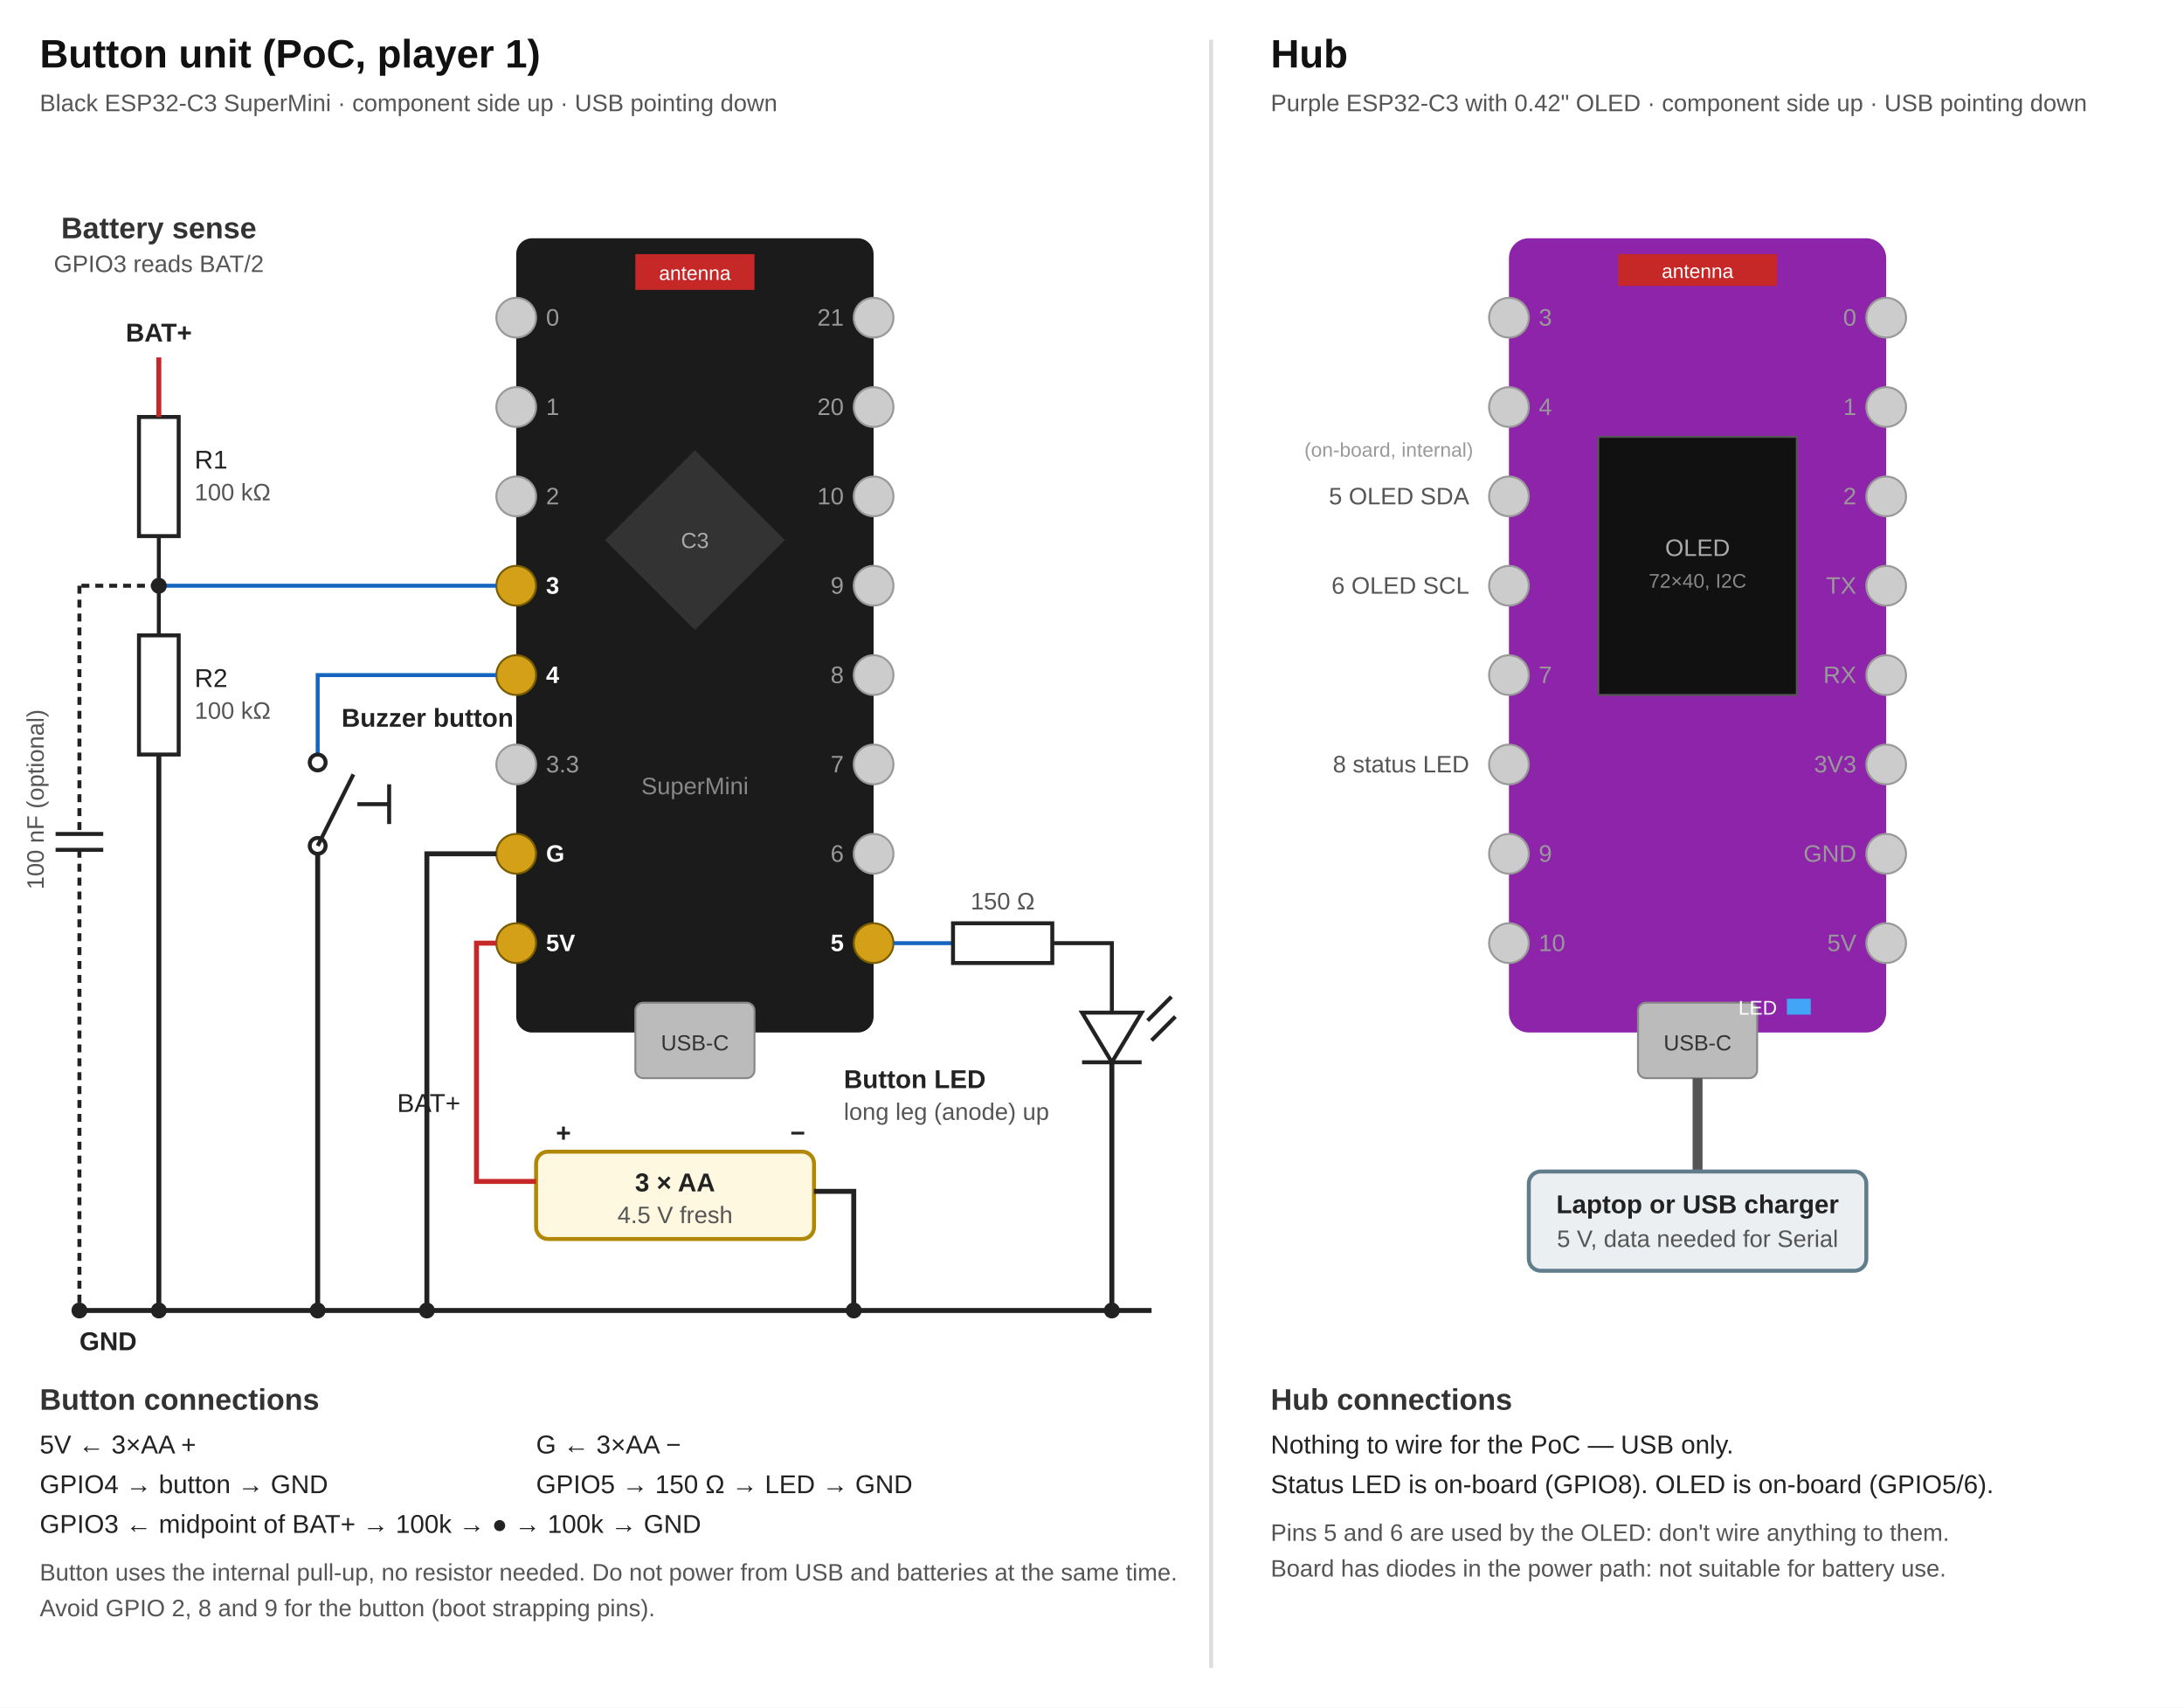
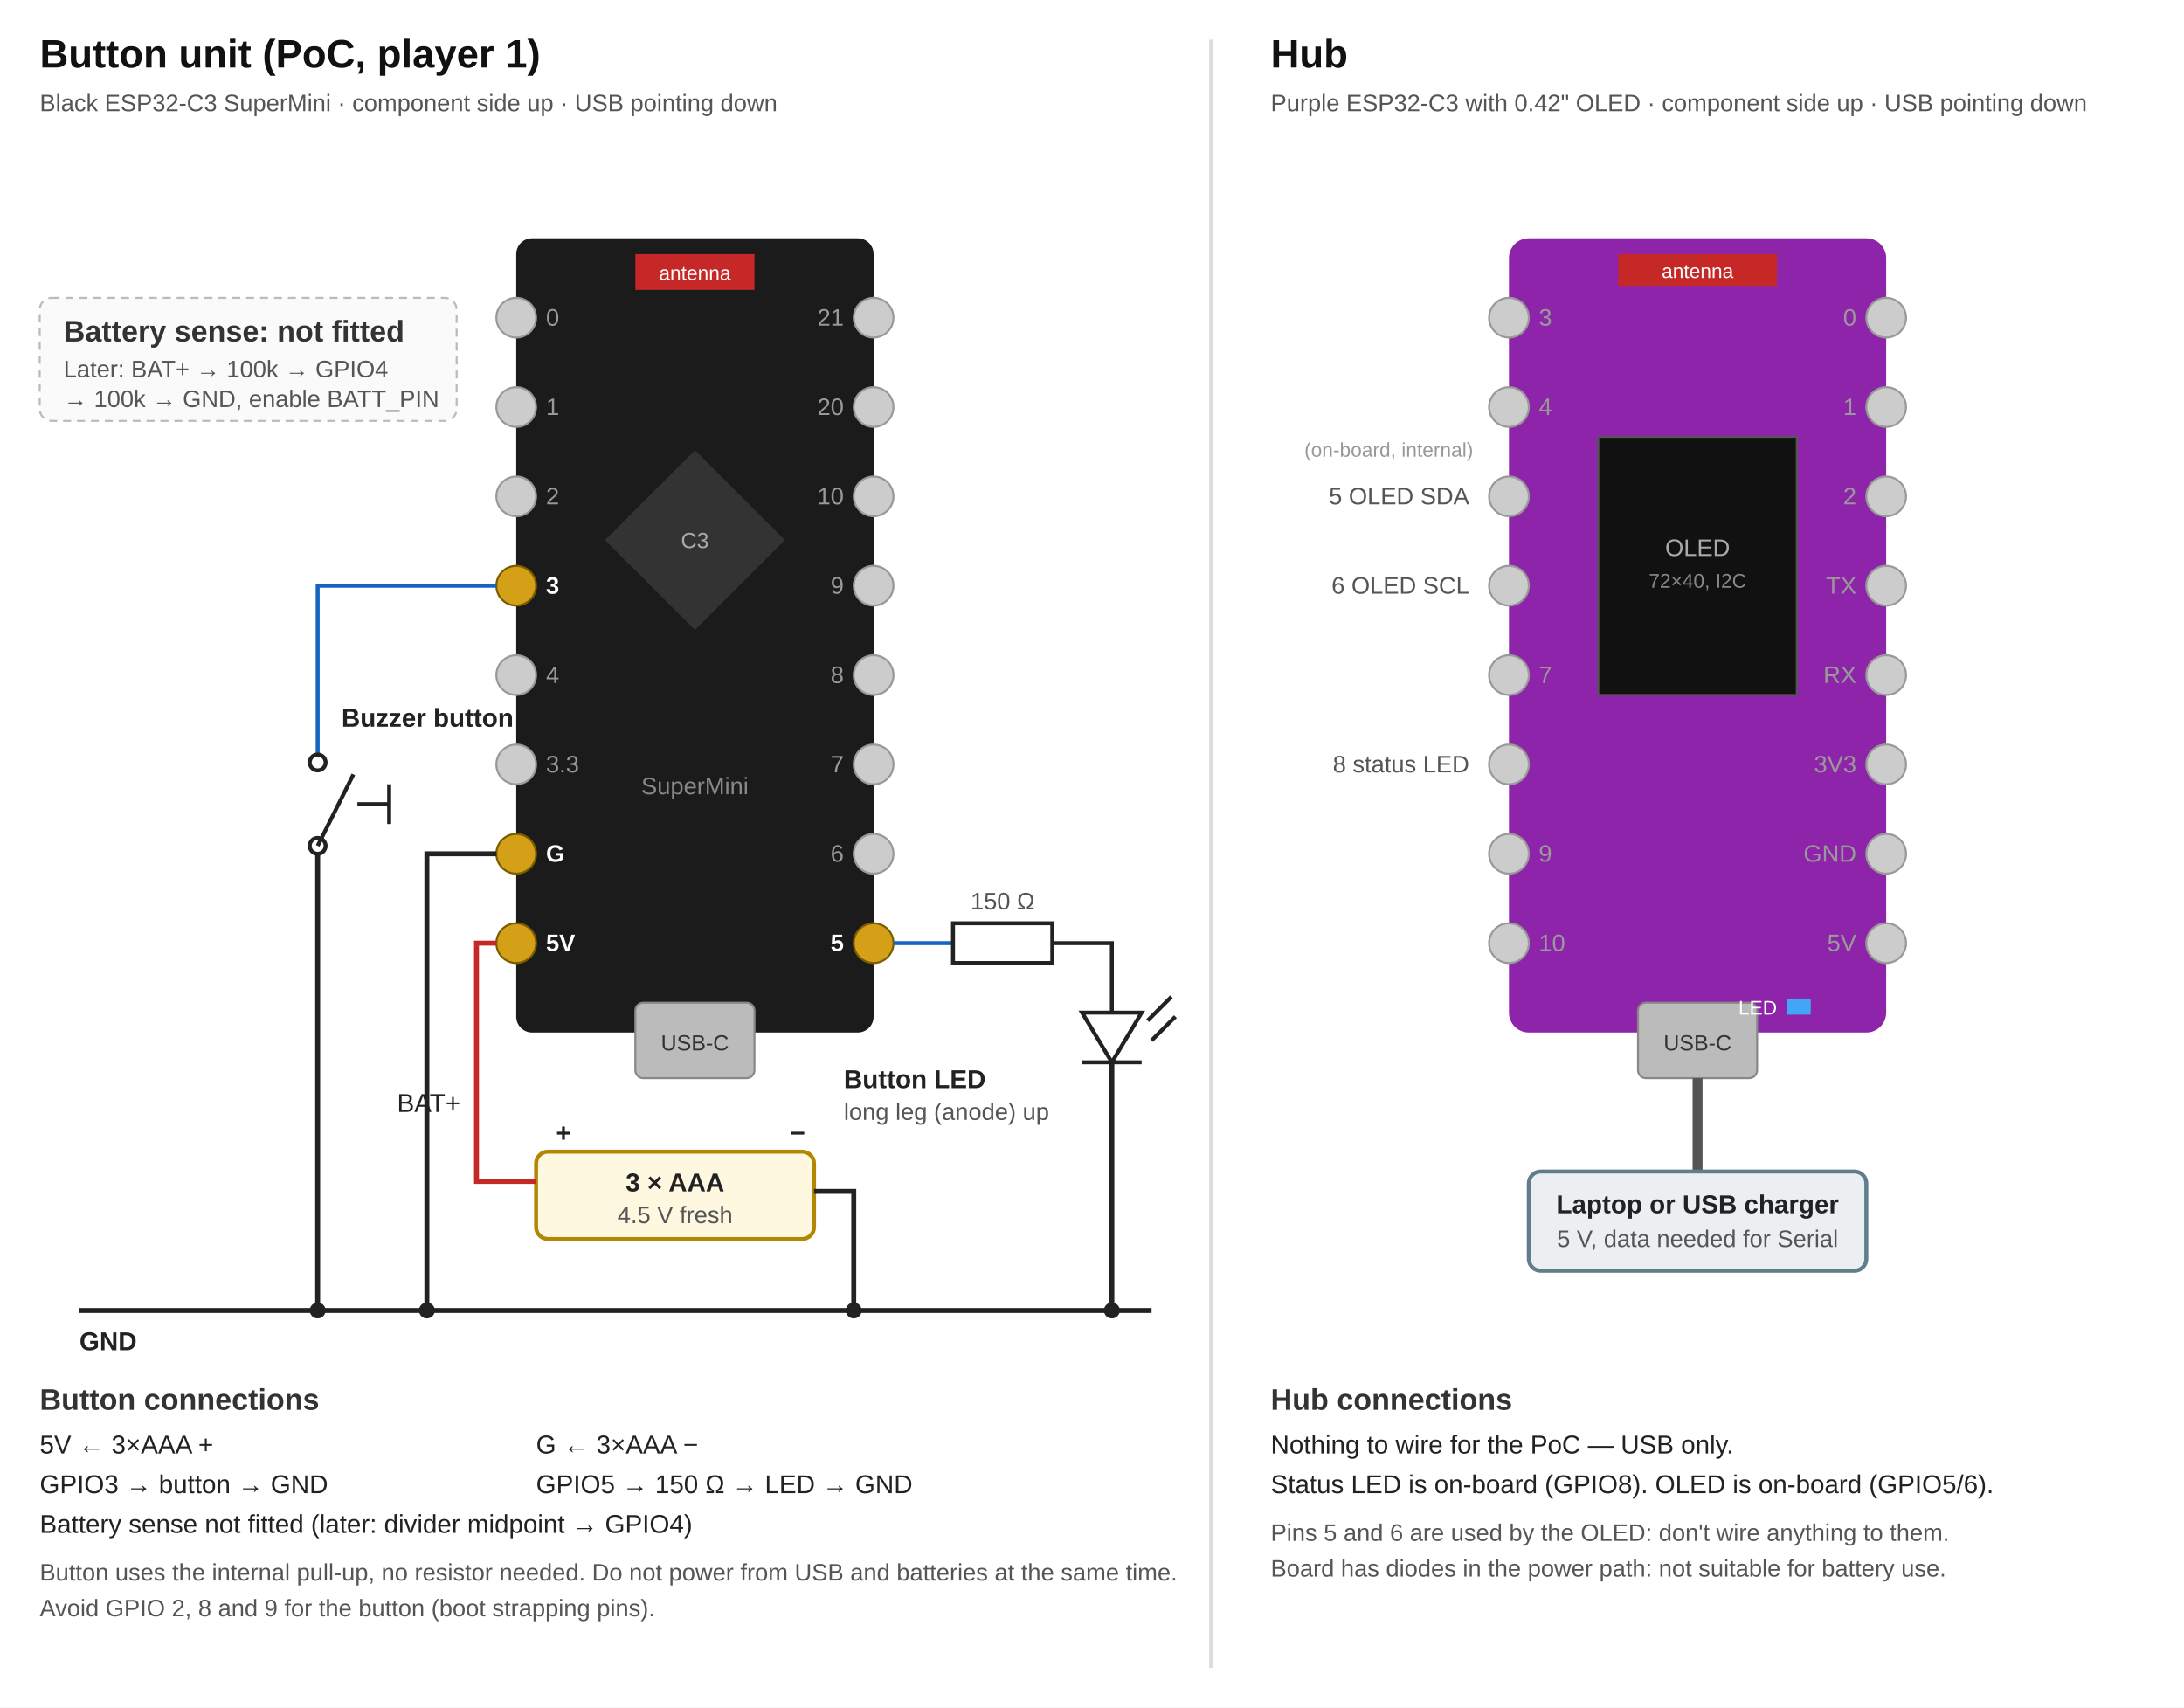
<svg xmlns="http://www.w3.org/2000/svg" viewBox="0 0 1100 860" width="1100" height="860" font-family="Segoe UI, Arial, sans-serif">
  <style>
    .w { stroke:#222; stroke-width:2; fill:none; }
    .pwr { stroke:#c62828; stroke-width:2.5; fill:none; }
    .gnd { stroke:#222; stroke-width:2.5; fill:none; }
    .sig { stroke:#1565c0; stroke-width:2; fill:none; }
    .pad { fill:#d4a017; stroke:#7a5c00; stroke-width:1; }
    .padx { fill:#ccc; stroke:#999; stroke-width:1; }
    .lbl { font-size:13px; fill:#222; }
    .pin { font-size:12px; fill:#fff; font-weight:600; }
    .pinx { font-size:12px; fill:#999; }
    .small { font-size:12px; fill:#555; }
    .h1 { font-size:20px; font-weight:700; fill:#111; }
    .h2 { font-size:15px; font-weight:600; fill:#333; }
    .dot { fill:#222; }
  </style>
  <rect width="1100" height="860" fill="#fff" />
  <text x="20" y="34" class="h1">Button unit (PoC, player 1)</text>
  <text x="20" y="56" class="small">Black ESP32-C3 SuperMini · component side up · USB pointing down</text>
  <rect x="260" y="120" width="180" height="400" rx="8" fill="#1b1b1b" />
  <rect x="320" y="128" width="60" height="18" fill="#c62828" />
  <text x="350" y="141" text-anchor="middle" font-size="10" fill="#fff">antenna</text>
  <rect x="318" y="240" width="64" height="64" fill="#333" transform="rotate(45 350 272)" />
  <text x="350" y="276" text-anchor="middle" font-size="11" fill="#aaa">C3</text>
  <rect x="320" y="505" width="60" height="38" rx="4" fill="#bbb" stroke="#888" />
  <text x="350" y="529" text-anchor="middle" font-size="11" fill="#333">USB-C</text>
  <text x="350" y="400" text-anchor="middle" font-size="12" fill="#888">SuperMini</text>
  <g>
    <circle cx="260" cy="160" r="10" class="padx" />
    <text x="275" y="164" class="pinx">0</text>
    <circle cx="260" cy="205" r="10" class="padx" />
    <text x="275" y="209" class="pinx">1</text>
    <circle cx="260" cy="250" r="10" class="padx" />
    <text x="275" y="254" class="pinx">2</text>
    <circle cx="260" cy="295" r="10" class="pad" />
    <text x="275" y="299" class="pin">3</text>
-     <circle cx="260" cy="340" r="10" class="pad" />
-     <text x="275" y="344" class="pin">4</text>
+     <circle cx="260" cy="340" r="10" class="padx" />
+     <text x="275" y="344" class="pinx">4</text>
    <circle cx="260" cy="385" r="10" class="padx" />
    <text x="275" y="389" class="pinx">3.3</text>
    <circle cx="260" cy="430" r="10" class="pad" />
    <text x="275" y="434" class="pin">G</text>
    <circle cx="260" cy="475" r="10" class="pad" />
    <text x="275" y="479" class="pin">5V</text>
  </g>
  <g>
    <circle cx="440" cy="160" r="10" class="padx" />
    <text x="425" y="164" text-anchor="end" class="pinx">21</text>
    <circle cx="440" cy="205" r="10" class="padx" />
    <text x="425" y="209" text-anchor="end" class="pinx">20</text>
    <circle cx="440" cy="250" r="10" class="padx" />
    <text x="425" y="254" text-anchor="end" class="pinx">10</text>
    <circle cx="440" cy="295" r="10" class="padx" />
    <text x="425" y="299" text-anchor="end" class="pinx">9</text>
    <circle cx="440" cy="340" r="10" class="padx" />
    <text x="425" y="344" text-anchor="end" class="pinx">8</text>
    <circle cx="440" cy="385" r="10" class="padx" />
    <text x="425" y="389" text-anchor="end" class="pinx">7</text>
    <circle cx="440" cy="430" r="10" class="padx" />
    <text x="425" y="434" text-anchor="end" class="pinx">6</text>
    <circle cx="440" cy="475" r="10" class="pad" />
    <text x="425" y="479" text-anchor="end" class="pin">5</text>
  </g>
  <line x1="40" y1="660" x2="580" y2="660" class="gnd" />
  <text x="40" y="680" class="lbl" font-weight="600">GND</text>
  <rect x="270" y="580" width="140" height="44" rx="6" fill="#fff8e1" stroke="#b28704" stroke-width="2" />
-   <text x="340" y="600" text-anchor="middle" class="lbl" font-weight="600">3 × AA</text>
+   <text x="340" y="600" text-anchor="middle" class="lbl" font-weight="600">3 × AAA</text>
  <text x="340" y="616" text-anchor="middle" class="small">4.5 V fresh</text>
  <text x="280" y="575" class="lbl" fill="#c62828" font-weight="700">+</text>
  <text x="398" y="575" class="lbl" font-weight="700">−</text>
  <polyline points="270,595 240,595 240,475 250,475" class="pwr" />
  <text x="200" y="560" class="lbl" fill="#c62828">BAT+</text>
  <polyline points="410,600 430,600 430,660" class="gnd" />
  <circle cx="430" cy="660" r="4" class="dot" />
  <polyline points="250,430 215,430 215,660" class="gnd" />
  <circle cx="215" cy="660" r="4" class="dot" />
-   <polyline points="250,340 160,340 160,380" class="sig" />
+   <polyline points="250,295 160,295 160,380" class="sig" />
  <circle cx="160" cy="384" r="4" fill="#fff" stroke="#222" stroke-width="2" />
  <circle cx="160" cy="426" r="4" fill="#fff" stroke="#222" stroke-width="2" />
  <line x1="160" y1="426" x2="178" y2="390" class="w" />
  <line x1="180" y1="405" x2="196" y2="405" class="w" />
  <line x1="196" y1="395" x2="196" y2="415" class="w" />
  <text x="172" y="366" class="lbl" font-weight="600">Buzzer button</text>
  <line x1="160" y1="430" x2="160" y2="660" class="gnd" />
  <circle cx="160" cy="660" r="4" class="dot" />
-   <line x1="250" y1="295" x2="80" y2="295" class="sig" />
-   <circle cx="80" cy="295" r="4" class="dot" />
-   <line x1="80" y1="295" x2="80" y2="270" class="w" />
-   <rect x="70" y="210" width="20" height="60" fill="#fff" stroke="#222" stroke-width="2" />
-   <text x="98" y="236" class="lbl">R1</text>
-   <text x="98" y="252" class="small">100 kΩ</text>
-   <line x1="80" y1="210" x2="80" y2="180" class="pwr" />
-   <text x="80" y="172" text-anchor="middle" class="lbl" fill="#c62828" font-weight="600">BAT+</text>
-   <line x1="80" y1="295" x2="80" y2="320" class="w" />
-   <rect x="70" y="320" width="20" height="60" fill="#fff" stroke="#222" stroke-width="2" />
-   <text x="98" y="346" class="lbl">R2</text>
-   <text x="98" y="362" class="small">100 kΩ</text>
-   <line x1="80" y1="380" x2="80" y2="660" class="gnd" />
-   <circle cx="80" cy="660" r="4" class="dot" />
-   <line x1="80" y1="295" x2="40" y2="295" class="w" stroke-dasharray="4 3" />
-   <line x1="40" y1="295" x2="40" y2="420" class="w" stroke-dasharray="4 3" />
-   <line x1="28" y1="420" x2="52" y2="420" class="w" />
-   <line x1="28" y1="428" x2="52" y2="428" class="w" />
-   <line x1="40" y1="428" x2="40" y2="660" class="w" stroke-dasharray="4 3" />
-   <circle cx="40" cy="660" r="4" class="dot" />
-   <text x="22" y="448" class="small" transform="rotate(-90 22 448)">100 nF (optional)</text>
-   <text x="80" y="120" text-anchor="middle" class="h2">Battery sense</text>
-   <text x="80" y="137" text-anchor="middle" class="small">GPIO3 reads BAT/2</text>
+   <rect x="20" y="150" width="210" height="62" rx="6" fill="#fafafa" stroke="#bbb" stroke-dasharray="4 3" />
+   <text x="32" y="172" class="h2">Battery sense: not fitted</text>
+   <text x="32" y="190" class="small">Later: BAT+ → 100k → GPIO4</text>
+   <text x="32" y="205" class="small">→ 100k → GND, enable BATT_PIN</text>
  <line x1="450" y1="475" x2="480" y2="475" class="sig" />
  <rect x="480" y="465" width="50" height="20" fill="#fff" stroke="#222" stroke-width="2" />
  <text x="505" y="458" text-anchor="middle" class="small">150 Ω</text>
  <polyline points="530,475 560,475 560,510" class="w" />
  <polygon points="545,510 575,510 560,535" fill="#fff" stroke="#222" stroke-width="2" />
  <line x1="545" y1="535" x2="575" y2="535" class="w" />
  <line x1="578" y1="514" x2="590" y2="502" class="w" />
  <line x1="580" y1="524" x2="592" y2="512" class="w" />
  <text x="425" y="548" class="lbl" font-weight="600">Button LED</text>
  <text x="425" y="564" class="small">long leg (anode) up</text>
  <line x1="560" y1="535" x2="560" y2="660" class="gnd" />
  <circle cx="560" cy="660" r="4" class="dot" />
  <g transform="translate(20,710)">
    <text x="0" y="0" class="h2">Button connections</text>
-     <text x="0" y="22" class="lbl">5V ← 3×AA +</text>
-     <text x="250" y="22" class="lbl">G ← 3×AA −</text>
-     <text x="0" y="42" class="lbl">GPIO4 → button → GND</text>
+     <text x="0" y="22" class="lbl">5V ← 3×AAA +</text>
+     <text x="250" y="22" class="lbl">G ← 3×AAA −</text>
+     <text x="0" y="42" class="lbl">GPIO3 → button → GND</text>
    <text x="250" y="42" class="lbl">GPIO5 → 150 Ω → LED → GND</text>
-     <text x="0" y="62" class="lbl">GPIO3 ← midpoint of BAT+ → 100k → ● → 100k → GND</text>
+     <text x="0" y="62" class="lbl">Battery sense not fitted (later: divider midpoint → GPIO4)</text>
    <text x="0" y="86" class="small">Button uses the internal pull-up, no resistor needed. Do not power from USB and batteries at the same time.</text>
    <text x="0" y="104" class="small">Avoid GPIO 2, 8 and 9 for the button (boot strapping pins).</text>
  </g>
  <line x1="610" y1="20" x2="610" y2="840" stroke="#ddd" stroke-width="2" />
  <text x="640" y="34" class="h1">Hub</text>
  <text x="640" y="56" class="small">Purple ESP32-C3 with 0.42" OLED · component side up · USB pointing down</text>
  <rect x="760" y="120" width="190" height="400" rx="10" fill="#8e24aa" />
  <rect x="815" y="128" width="80" height="16" fill="#c62828" />
  <text x="855" y="140" text-anchor="middle" font-size="10" fill="#fff">antenna</text>
  <rect x="805" y="220" width="100" height="130" fill="#111" stroke="#555" />
  <text x="855" y="280" text-anchor="middle" font-size="12" fill="#aaa">OLED</text>
  <text x="855" y="296" text-anchor="middle" font-size="10" fill="#888">72×40, I2C</text>
  <rect x="825" y="505" width="60" height="38" rx="4" fill="#bbb" stroke="#888" />
  <text x="855" y="529" text-anchor="middle" font-size="11" fill="#333">USB-C</text>
  <rect x="900" y="503" width="12" height="8" fill="#42a5f5" />
  <text x="895" y="511" text-anchor="end" font-size="10" fill="#fff">LED</text>
  <g>
    <circle cx="760" cy="160" r="10" class="padx" />
    <text x="775" y="164" class="pinx" fill="#eee">3</text>
    <circle cx="760" cy="205" r="10" class="padx" />
    <text x="775" y="209" class="pinx" fill="#eee">4</text>
    <circle cx="760" cy="250" r="10" class="padx" />
    <text x="740" y="254" text-anchor="end" class="small">5  OLED SDA</text>
    <circle cx="760" cy="295" r="10" class="padx" />
    <text x="740" y="299" text-anchor="end" class="small">6  OLED SCL</text>
    <circle cx="760" cy="340" r="10" class="padx" />
    <text x="775" y="344" class="pinx" fill="#eee">7</text>
    <circle cx="760" cy="385" r="10" class="padx" />
    <text x="740" y="389" text-anchor="end" class="small">8  status LED</text>
    <circle cx="760" cy="430" r="10" class="padx" />
    <text x="775" y="434" class="pinx" fill="#eee">9</text>
    <circle cx="760" cy="475" r="10" class="padx" />
    <text x="775" y="479" class="pinx" fill="#eee">10</text>
  </g>
  <g>
    <circle cx="950" cy="160" r="10" class="padx" />
    <text x="935" y="164" text-anchor="end" class="pinx" fill="#eee">0</text>
    <circle cx="950" cy="205" r="10" class="padx" />
    <text x="935" y="209" text-anchor="end" class="pinx" fill="#eee">1</text>
    <circle cx="950" cy="250" r="10" class="padx" />
    <text x="935" y="254" text-anchor="end" class="pinx" fill="#eee">2</text>
    <circle cx="950" cy="295" r="10" class="padx" />
    <text x="935" y="299" text-anchor="end" class="pinx" fill="#eee">TX</text>
    <circle cx="950" cy="340" r="10" class="padx" />
    <text x="935" y="344" text-anchor="end" class="pinx" fill="#eee">RX</text>
    <circle cx="950" cy="385" r="10" class="padx" />
    <text x="935" y="389" text-anchor="end" class="pinx" fill="#eee">3V3</text>
    <circle cx="950" cy="430" r="10" class="padx" />
    <text x="935" y="434" text-anchor="end" class="pinx" fill="#eee">GND</text>
    <circle cx="950" cy="475" r="10" class="padx" />
    <text x="935" y="479" text-anchor="end" class="pinx" fill="#eee">5V</text>
  </g>
  <text x="742" y="230" text-anchor="end" font-size="10" fill="#999">(on-board, internal)</text>
  <line x1="855" y1="543" x2="855" y2="590" stroke="#555" stroke-width="5" />
  <rect x="770" y="590" width="170" height="50" rx="6" fill="#eceff1" stroke="#607d8b" stroke-width="2" />
  <text x="855" y="611" text-anchor="middle" class="lbl" font-weight="600">Laptop or USB charger</text>
  <text x="855" y="628" text-anchor="middle" class="small">5 V, data needed for Serial</text>
  <g transform="translate(640,710)">
    <text x="0" y="0" class="h2">Hub connections</text>
    <text x="0" y="22" class="lbl">Nothing to wire for the PoC — USB only.</text>
    <text x="0" y="42" class="lbl">Status LED is on-board (GPIO8). OLED is on-board (GPIO5/6).</text>
    <text x="0" y="66" class="small">Pins 5 and 6 are used by the OLED: don't wire anything to them.</text>
    <text x="0" y="84" class="small">Board has diodes in the power path: not suitable for battery use.</text>
  </g>
</svg>
